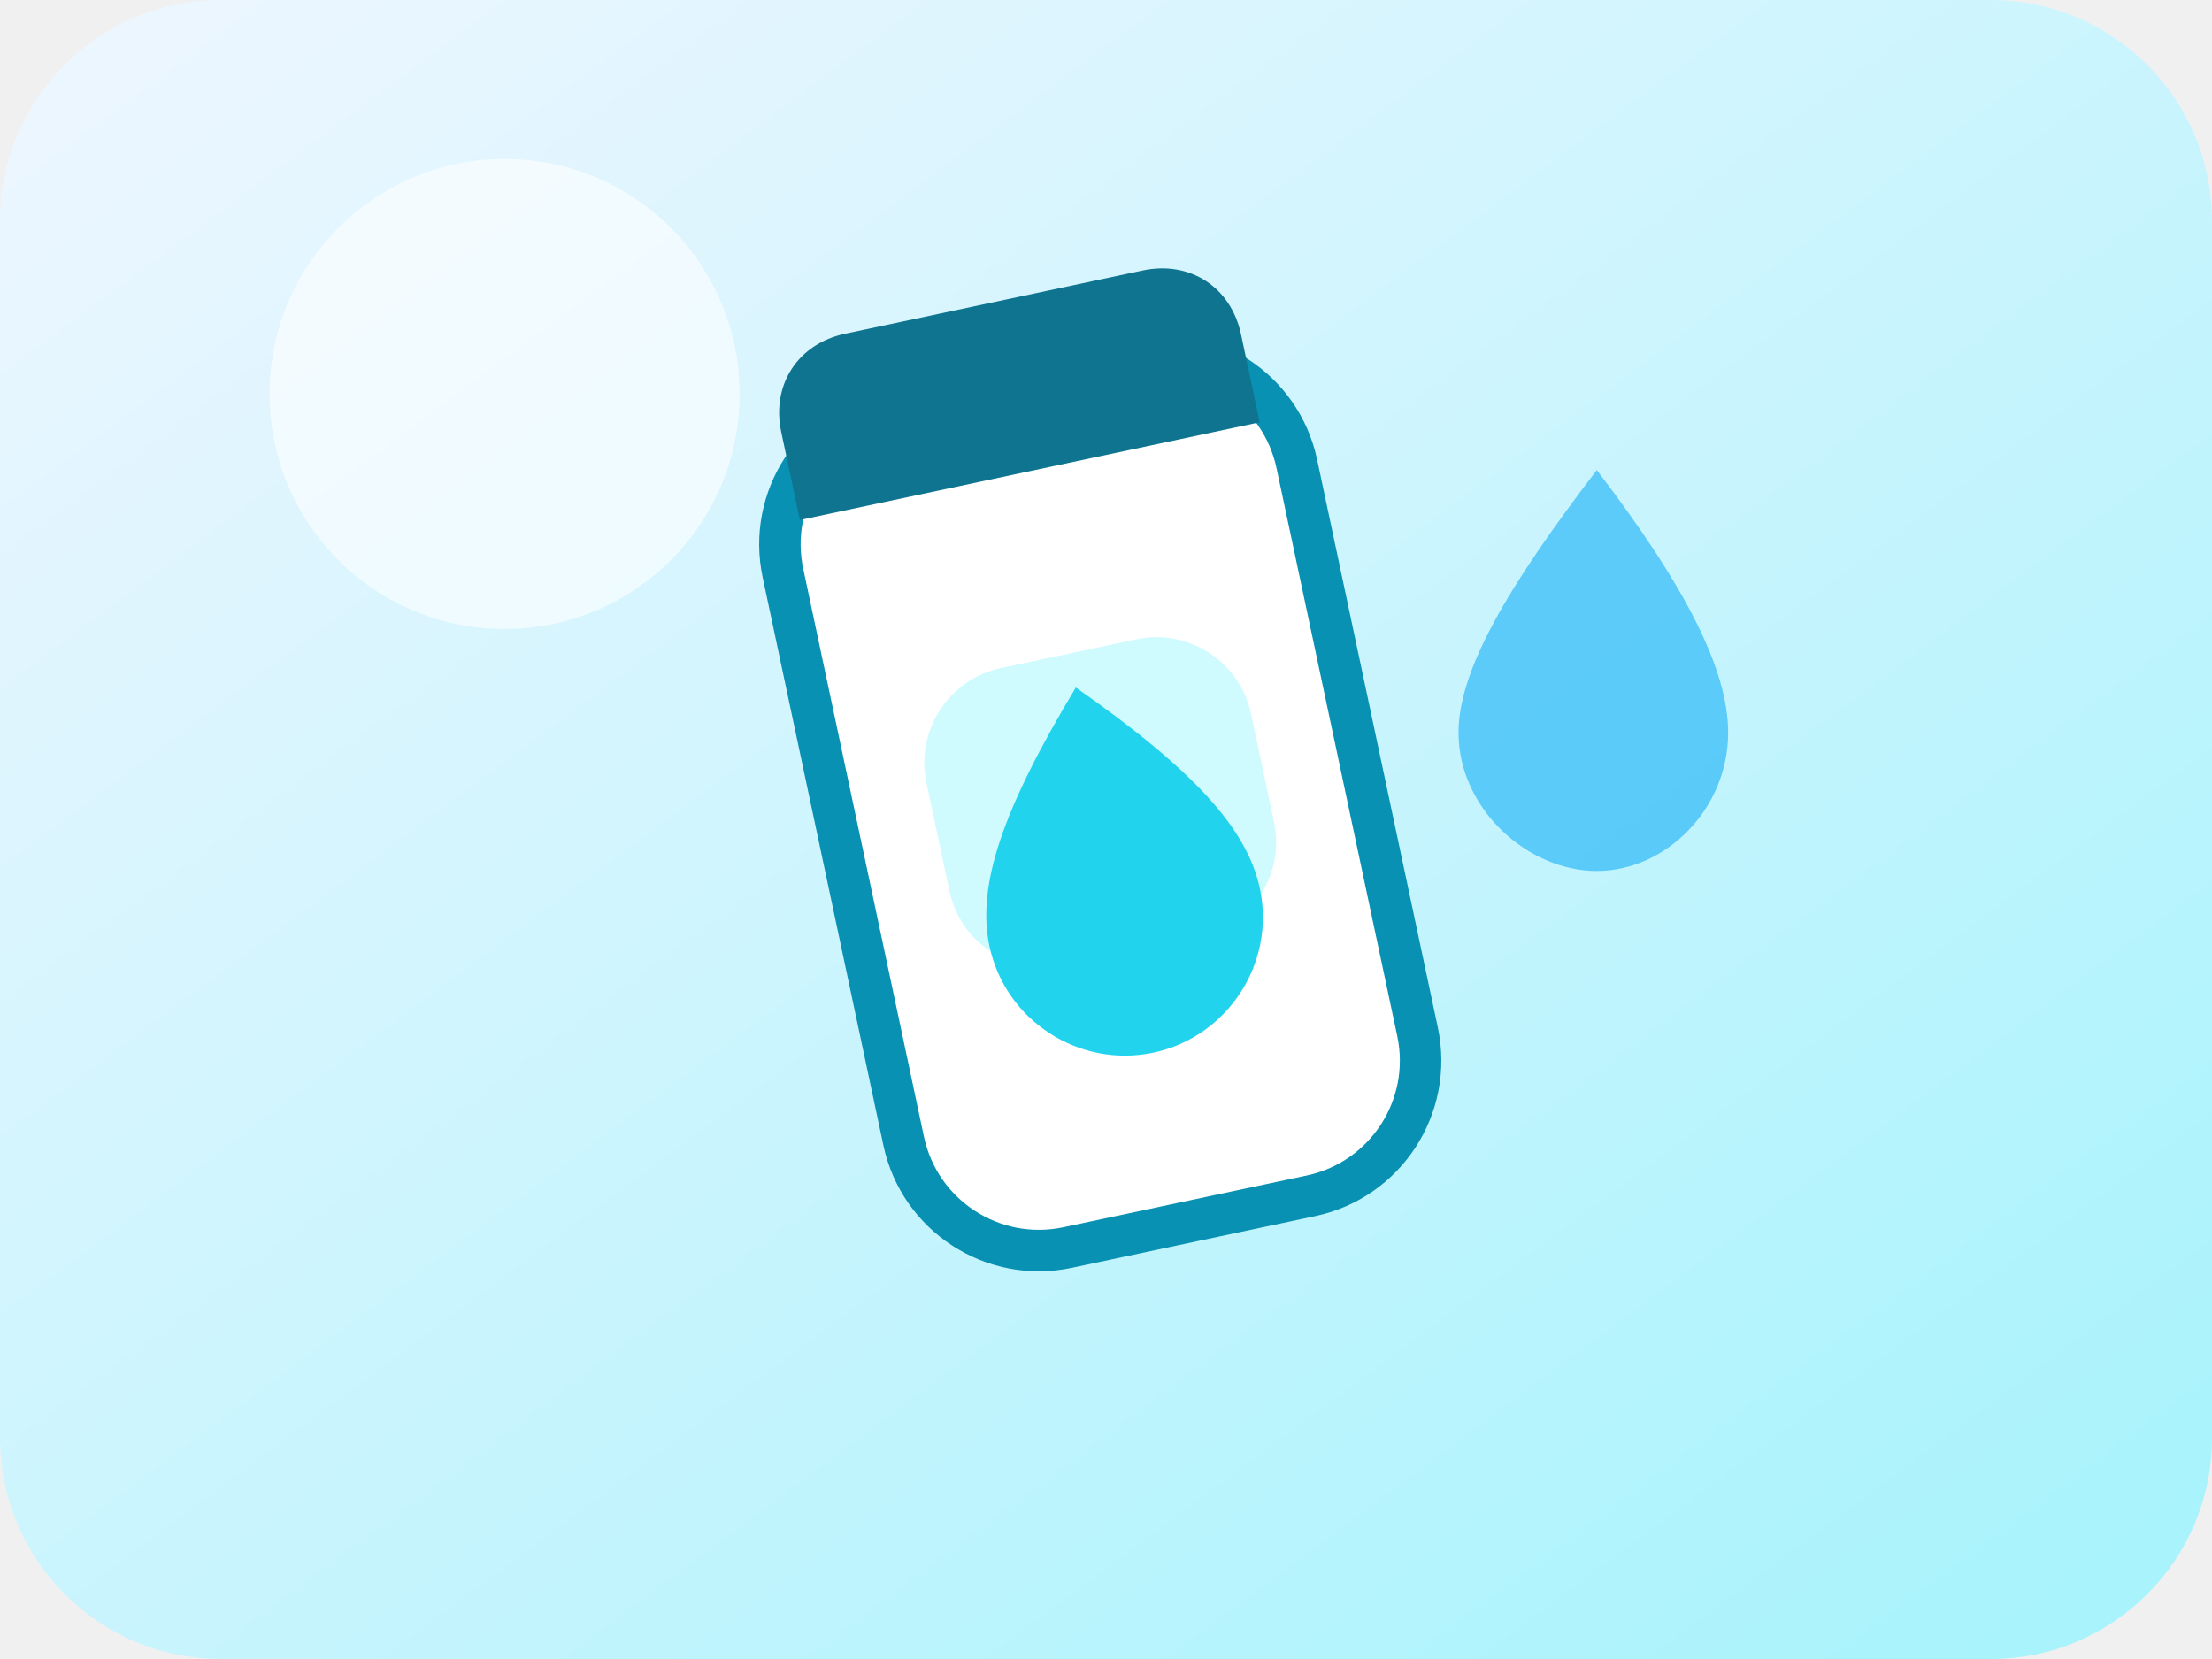
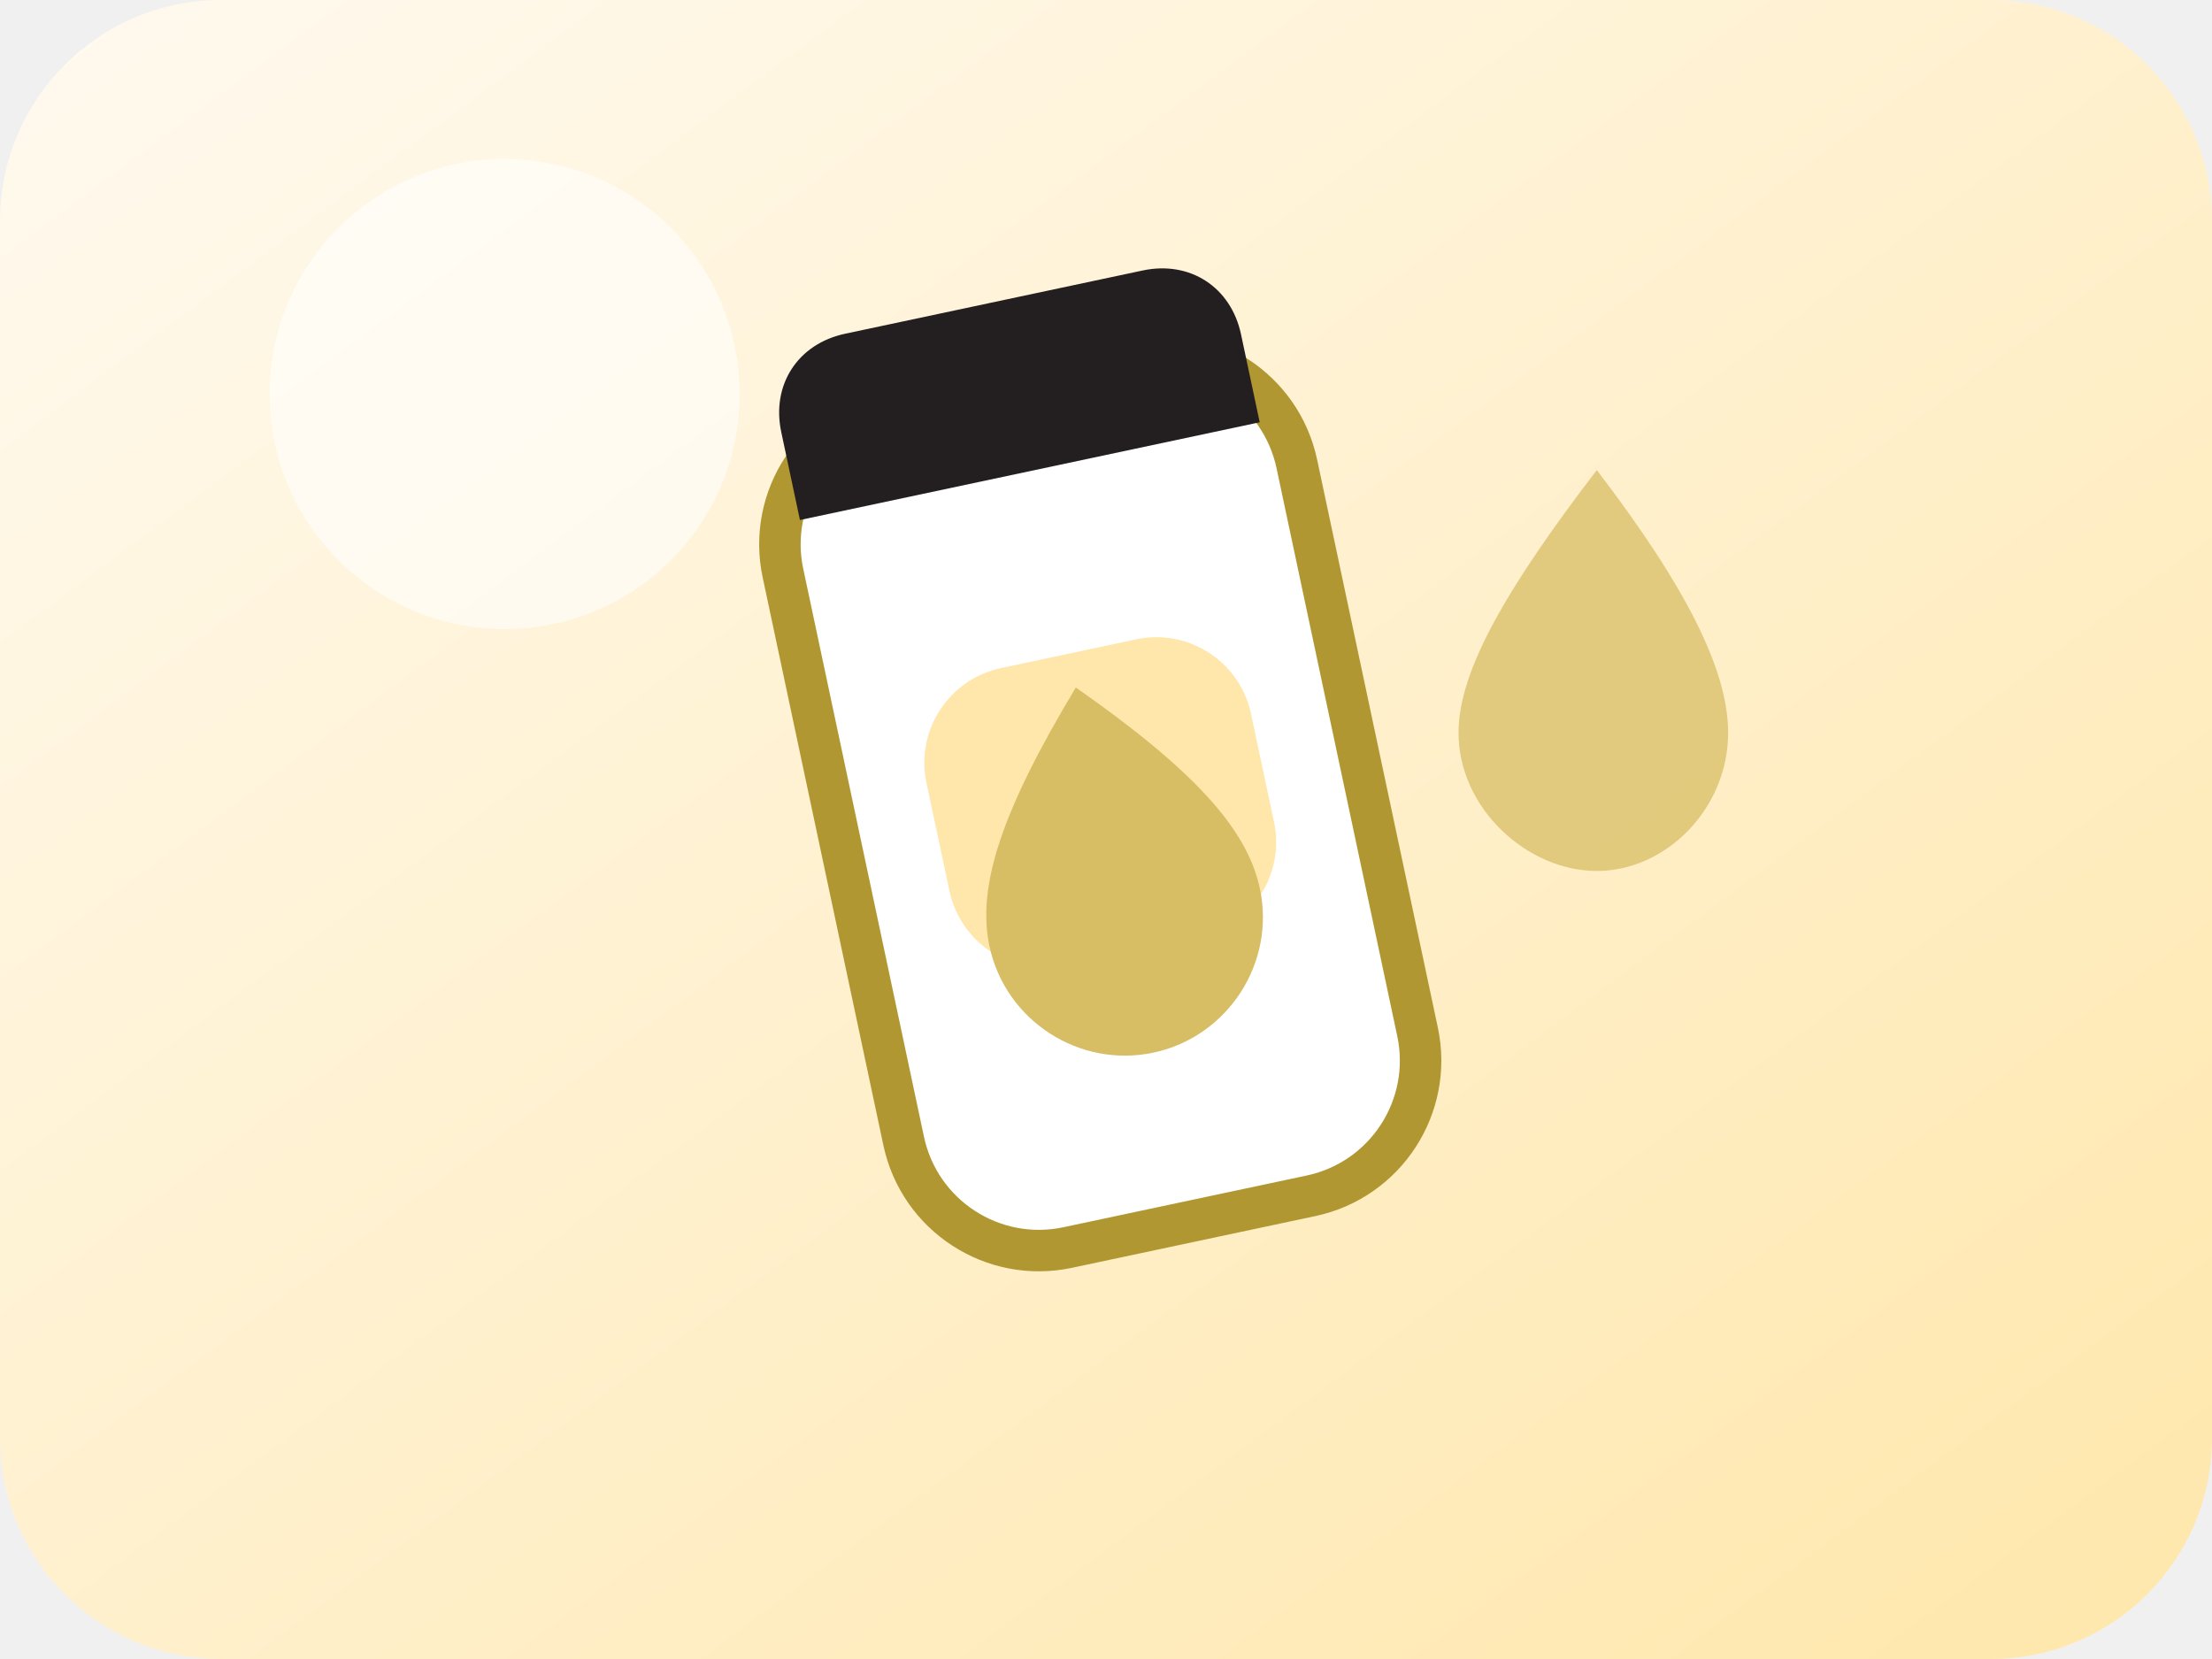
<svg xmlns="http://www.w3.org/2000/svg" viewBox="0 0 320 240" role="img" aria-labelledby="title desc">
  <defs>
    <linearGradient id="bg" x1="0" x2="1" y1="0" y2="1">
-       <stop offset="0" stop-color="#eff6ff" />
-       <stop offset="1" stop-color="#a5f3fc" />
+       <stop offset="0" stop-color="#fffaf0" />
+       <stop offset="1" stop-color="#FFE7AB" />
    </linearGradient>
  </defs>
  <rect width="320" height="240" rx="32" fill="url(#bg)" />
  <circle cx="73" cy="57" r="34" fill="#fff" opacity=".58" />
  <g transform="rotate(-12 160 120)">
-     <rect x="122" y="54" width="76" height="124" rx="20" fill="#fff" stroke="#0891b2" stroke-width="6" />
-     <path d="M138 42h44c7 0 12 5 12 12v13h-68V54c0-7 5-12 12-12Z" fill="#0e7490" />
-     <rect x="136" y="94" width="48" height="44" rx="14" fill="#cffafe" />
-     <path d="M160 99c14 15 20 25 20 34 0 11-9 20-20 20s-20-9-20-20c0-9 6-19 20-34Z" fill="#22d3ee" />
+     <rect x="122" y="54" width="76" height="124" rx="20" fill="#fff" stroke="#B19731" stroke-width="6" />
+     <path d="M138 42h44c7 0 12 5 12 12v13h-68V54c0-7 5-12 12-12Z" fill="#231F20" />
+     <rect x="136" y="94" width="48" height="44" rx="14" fill="#FFE7AB" />
+     <path d="M160 99c14 15 20 25 20 34 0 11-9 20-20 20s-20-9-20-20c0-9 6-19 20-34Z" fill="#D7BD64" />
  </g>
-   <path d="M231 68c13 17 19 29 19 38 0 11-9 20-19 20s-20-9-20-20c0-9 7-21 20-38Z" fill="#38bdf8" opacity=".75" />
+   <path d="M231 68c13 17 19 29 19 38 0 11-9 20-19 20s-20-9-20-20c0-9 7-21 20-38Z" fill="#D7BD64" opacity=".75" />
</svg>
